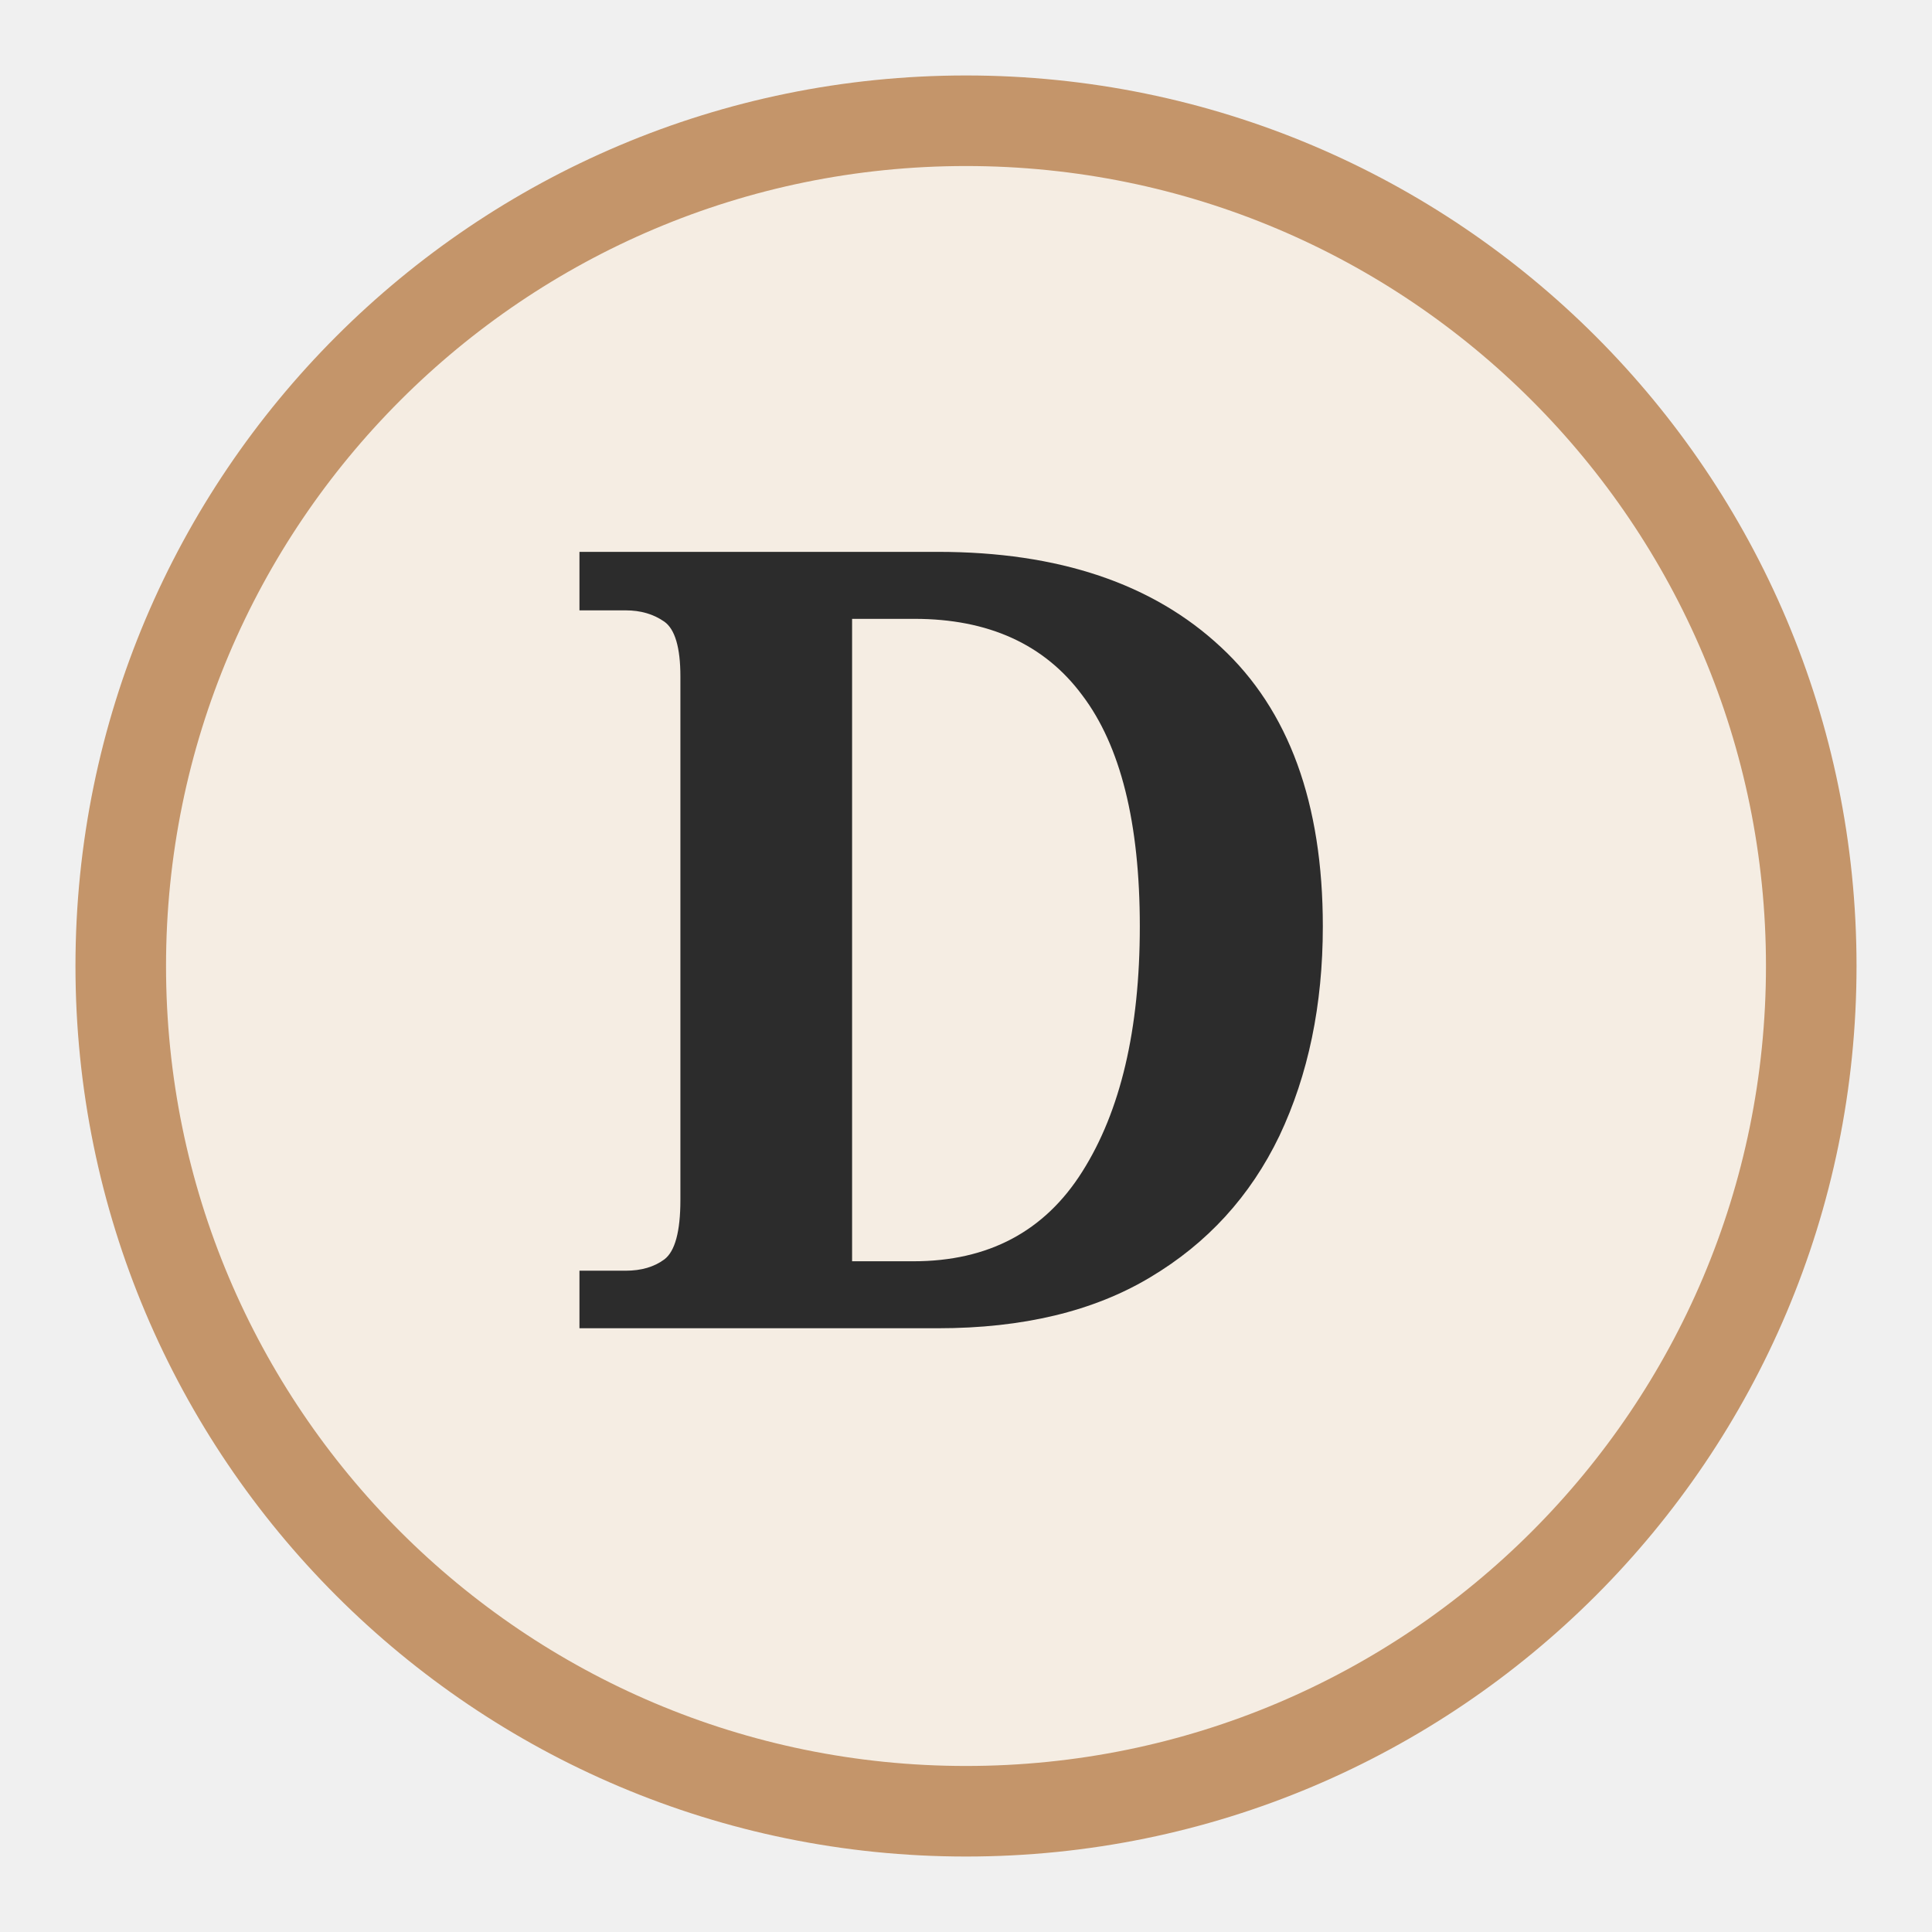
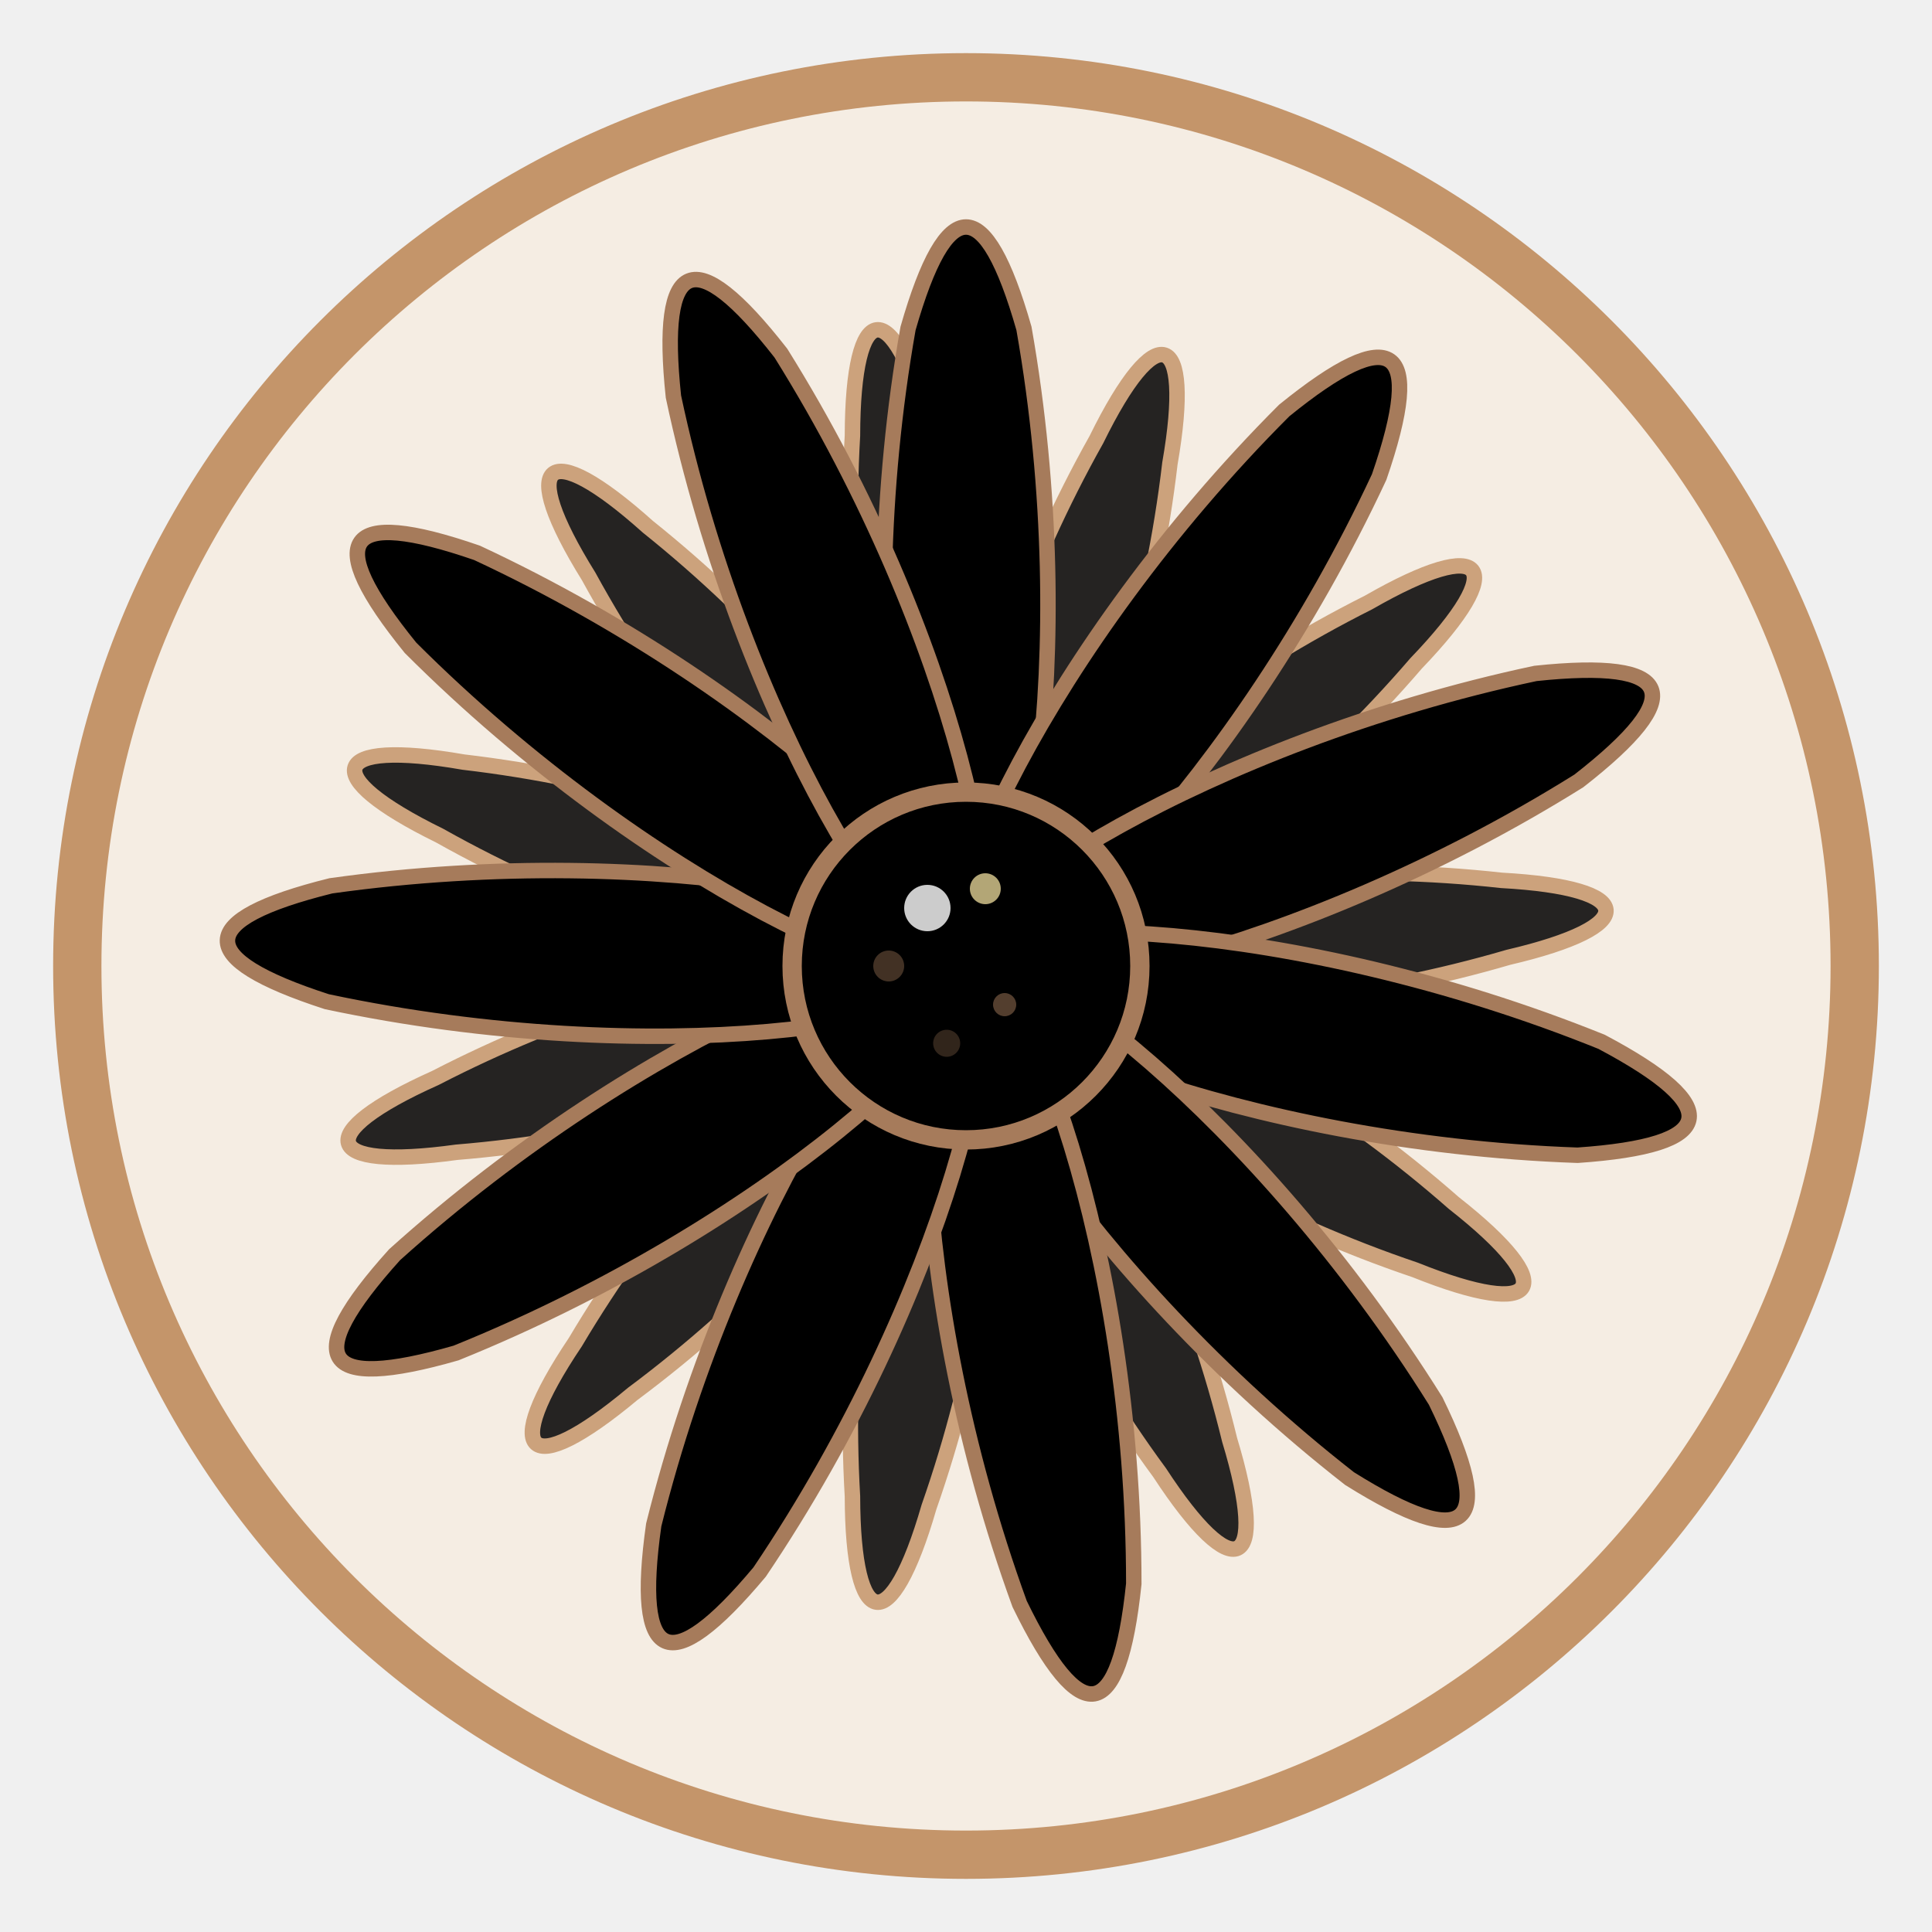
- <svg xmlns="http://www.w3.org/2000/svg" viewBox="0 0 32 32" width="32" height="32">
-   <circle cx="16" cy="16" r="14" fill="#F5EDE3" stroke="#C4956A" stroke-width="1.5" />
-   <text x="16" y="22" font-family="'Cormorant Garamond', Georgia, serif" font-size="18" font-weight="bold" fill="#2C2C2C" text-anchor="middle">D</text>
+ <svg xmlns="http://www.w3.org/2000/svg" viewBox="0 0 100 100" width="100" height="100">
+   <defs>
+     <radialGradient id="centerGrad" cx="35%" cy="35%" r="65%">
+       <stop offset="0%" stopColor="#FFECA8" />
+       <stop offset="60%" stopColor="#D4A97D" />
+       <stop offset="100%" stopColor="#A67B5B" />
+     </radialGradient>
+     <linearGradient id="petalGrad" x1="0%" y1="0%" x2="0%" y2="100%">
+       <stop offset="0%" stopColor="#FFFFFF" />
+       <stop offset="100%" stopColor="#F5EDE3" />
+     </linearGradient>
+     <linearGradient id="petalGradBack" x1="0%" y1="0%" x2="0%" y2="100%">
+       <stop offset="0%" stopColor="#FAF7F2" />
+       <stop offset="100%" stopColor="#E8D5C4" />
+     </linearGradient>
+   </defs>
+ 
+   {/* Soft cream background circle with a gold border */}
+   <circle cx="50" cy="50" r="46" fill="#F5EDE3" stroke="#C4956A" stroke-width="2.5" />
+ 
+   {/* Group of petals rotated around (50, 50) */}
+   <g>
+     {/* Background Petals */}
+     <g opacity="0.85">
+       <path d="M 50 50 C 48 50, 45 37, 48 22 C 49 15, 51 15, 52 22 C 55 37, 52 50, 50 50 Z" fill="url(#petalGradBack)" stroke="#C4956A" stroke-width="0.8" transform="rotate(18, 50, 50)" />
+       <path d="M 50 50 C 48 50, 45 37, 48 22 C 49 15, 51 15, 52 22 C 55 37, 52 50, 50 50 Z" fill="url(#petalGradBack)" stroke="#C4956A" stroke-width="0.8" transform="rotate(52, 50, 50)" />
+       <path d="M 50 50 C 48 50, 45 37, 48 22 C 49 15, 51 15, 52 22 C 55 37, 52 50, 50 50 Z" fill="url(#petalGradBack)" stroke="#C4956A" stroke-width="0.8" transform="rotate(85, 50, 50)" />
+       <path d="M 50 50 C 48 50, 45 37, 48 22 C 49 15, 51 15, 52 22 C 55 37, 52 50, 50 50 Z" fill="url(#petalGradBack)" stroke="#C4956A" stroke-width="0.8" transform="rotate(120, 50, 50)" />
+       <path d="M 50 50 C 48 50, 45 37, 48 22 C 49 15, 51 15, 52 22 C 55 37, 52 50, 50 50 Z" fill="url(#petalGradBack)" stroke="#C4956A" stroke-width="0.8" transform="rotate(155, 50, 50)" />
+       <path d="M 50 50 C 48 50, 45 37, 48 22 C 49 15, 51 15, 52 22 C 55 37, 52 50, 50 50 Z" fill="url(#petalGradBack)" stroke="#C4956A" stroke-width="0.8" transform="rotate(188, 50, 50)" />
+       <path d="M 50 50 C 48 50, 45 37, 48 22 C 49 15, 51 15, 52 22 C 55 37, 52 50, 50 50 Z" fill="url(#petalGradBack)" stroke="#C4956A" stroke-width="0.8" transform="rotate(222, 50, 50)" />
+       <path d="M 50 50 C 48 50, 45 37, 48 22 C 49 15, 51 15, 52 22 C 55 37, 52 50, 50 50 Z" fill="url(#petalGradBack)" stroke="#C4956A" stroke-width="0.8" transform="rotate(254, 50, 50)" />
+       <path d="M 50 50 C 48 50, 45 37, 48 22 C 49 15, 51 15, 52 22 C 55 37, 52 50, 50 50 Z" fill="url(#petalGradBack)" stroke="#C4956A" stroke-width="0.8" transform="rotate(288, 50, 50)" />
+       <path d="M 50 50 C 48 50, 45 37, 48 22 C 49 15, 51 15, 52 22 C 55 37, 52 50, 50 50 Z" fill="url(#petalGradBack)" stroke="#C4956A" stroke-width="0.8" transform="rotate(320, 50, 50)" />
+       <path d="M 50 50 C 48 50, 45 37, 48 22 C 49 15, 51 15, 52 22 C 55 37, 52 50, 50 50 Z" fill="url(#petalGradBack)" stroke="#C4956A" stroke-width="0.8" transform="rotate(352, 50, 50)" />
+     </g>
+ 
+     {/* Foreground Petals */}
+     <g>
+       <path d="M 50 50 C 47 50, 44 34, 47 17 C 49 10, 51 10, 53 17 C 56 34, 53 50, 50 50 Z" fill="url(#petalGrad)" stroke="#A67B5B" stroke-width="0.8" transform="rotate(0, 50, 50)" />
+       <path d="M 50 50 C 47 50, 44 34, 47 17 C 49 10, 51 10, 53 17 C 56 34, 53 50, 50 50 Z" fill="url(#petalGrad)" stroke="#A67B5B" stroke-width="0.8" transform="rotate(35, 50, 50)" />
+       <path d="M 50 50 C 47 50, 44 34, 47 17 C 49 10, 51 10, 53 17 C 56 34, 53 50, 50 50 Z" fill="url(#petalGrad)" stroke="#A67B5B" stroke-width="0.8" transform="rotate(68, 50, 50)" />
+       <path d="M 50 50 C 47 50, 44 34, 47 17 C 49 10, 51 10, 53 17 C 56 34, 53 50, 50 50 Z" fill="url(#petalGrad)" stroke="#A67B5B" stroke-width="0.8" transform="rotate(102, 50, 50)" />
+       <path d="M 50 50 C 47 50, 44 34, 47 17 C 49 10, 51 10, 53 17 C 56 34, 53 50, 50 50 Z" fill="url(#petalGrad)" stroke="#A67B5B" stroke-width="0.8" transform="rotate(138, 50, 50)" />
+       <path d="M 50 50 C 47 50, 44 34, 47 17 C 49 10, 51 10, 53 17 C 56 34, 53 50, 50 50 Z" fill="url(#petalGrad)" stroke="#A67B5B" stroke-width="0.8" transform="rotate(170, 50, 50)" />
+       <path d="M 50 50 C 47 50, 44 34, 47 17 C 49 10, 51 10, 53 17 C 56 34, 53 50, 50 50 Z" fill="url(#petalGrad)" stroke="#A67B5B" stroke-width="0.8" transform="rotate(204, 50, 50)" />
+       <path d="M 50 50 C 47 50, 44 34, 47 17 C 49 10, 51 10, 53 17 C 56 34, 53 50, 50 50 Z" fill="url(#petalGrad)" stroke="#A67B5B" stroke-width="0.8" transform="rotate(238, 50, 50)" />
+       <path d="M 50 50 C 47 50, 44 34, 47 17 C 49 10, 51 10, 53 17 C 56 34, 53 50, 50 50 Z" fill="url(#petalGrad)" stroke="#A67B5B" stroke-width="0.8" transform="rotate(272, 50, 50)" />
+       <path d="M 50 50 C 47 50, 44 34, 47 17 C 49 10, 51 10, 53 17 C 56 34, 53 50, 50 50 Z" fill="url(#petalGrad)" stroke="#A67B5B" stroke-width="0.8" transform="rotate(305, 50, 50)" />
+       <path d="M 50 50 C 47 50, 44 34, 47 17 C 49 10, 51 10, 53 17 C 56 34, 53 50, 50 50 Z" fill="url(#petalGrad)" stroke="#A67B5B" stroke-width="0.8" transform="rotate(338, 50, 50)" />
+     </g>
+   </g>
+ 
+   {/* Center Golden/Yellow Disc */}
+   <circle cx="50" cy="50" r="9" fill="url(#centerGrad)" stroke="#A67B5B" stroke-width="1.0" />
+   
+   {/* Detailed artistic dots for texture/pollen */}
+   <circle cx="48" cy="47" r="1.2" fill="#FFFFFF" opacity="0.8" />
+   <circle cx="51" cy="46" r="0.8" fill="#FFECA8" opacity="0.7" />
+   <circle cx="46" cy="50" r="0.8" fill="#A67B5B" opacity="0.4" />
+   <circle cx="52" cy="52" r="0.6" fill="#A67B5B" opacity="0.5" />
+   <circle cx="49" cy="54" r="0.7" fill="#A67B5B" opacity="0.3" />
</svg>
